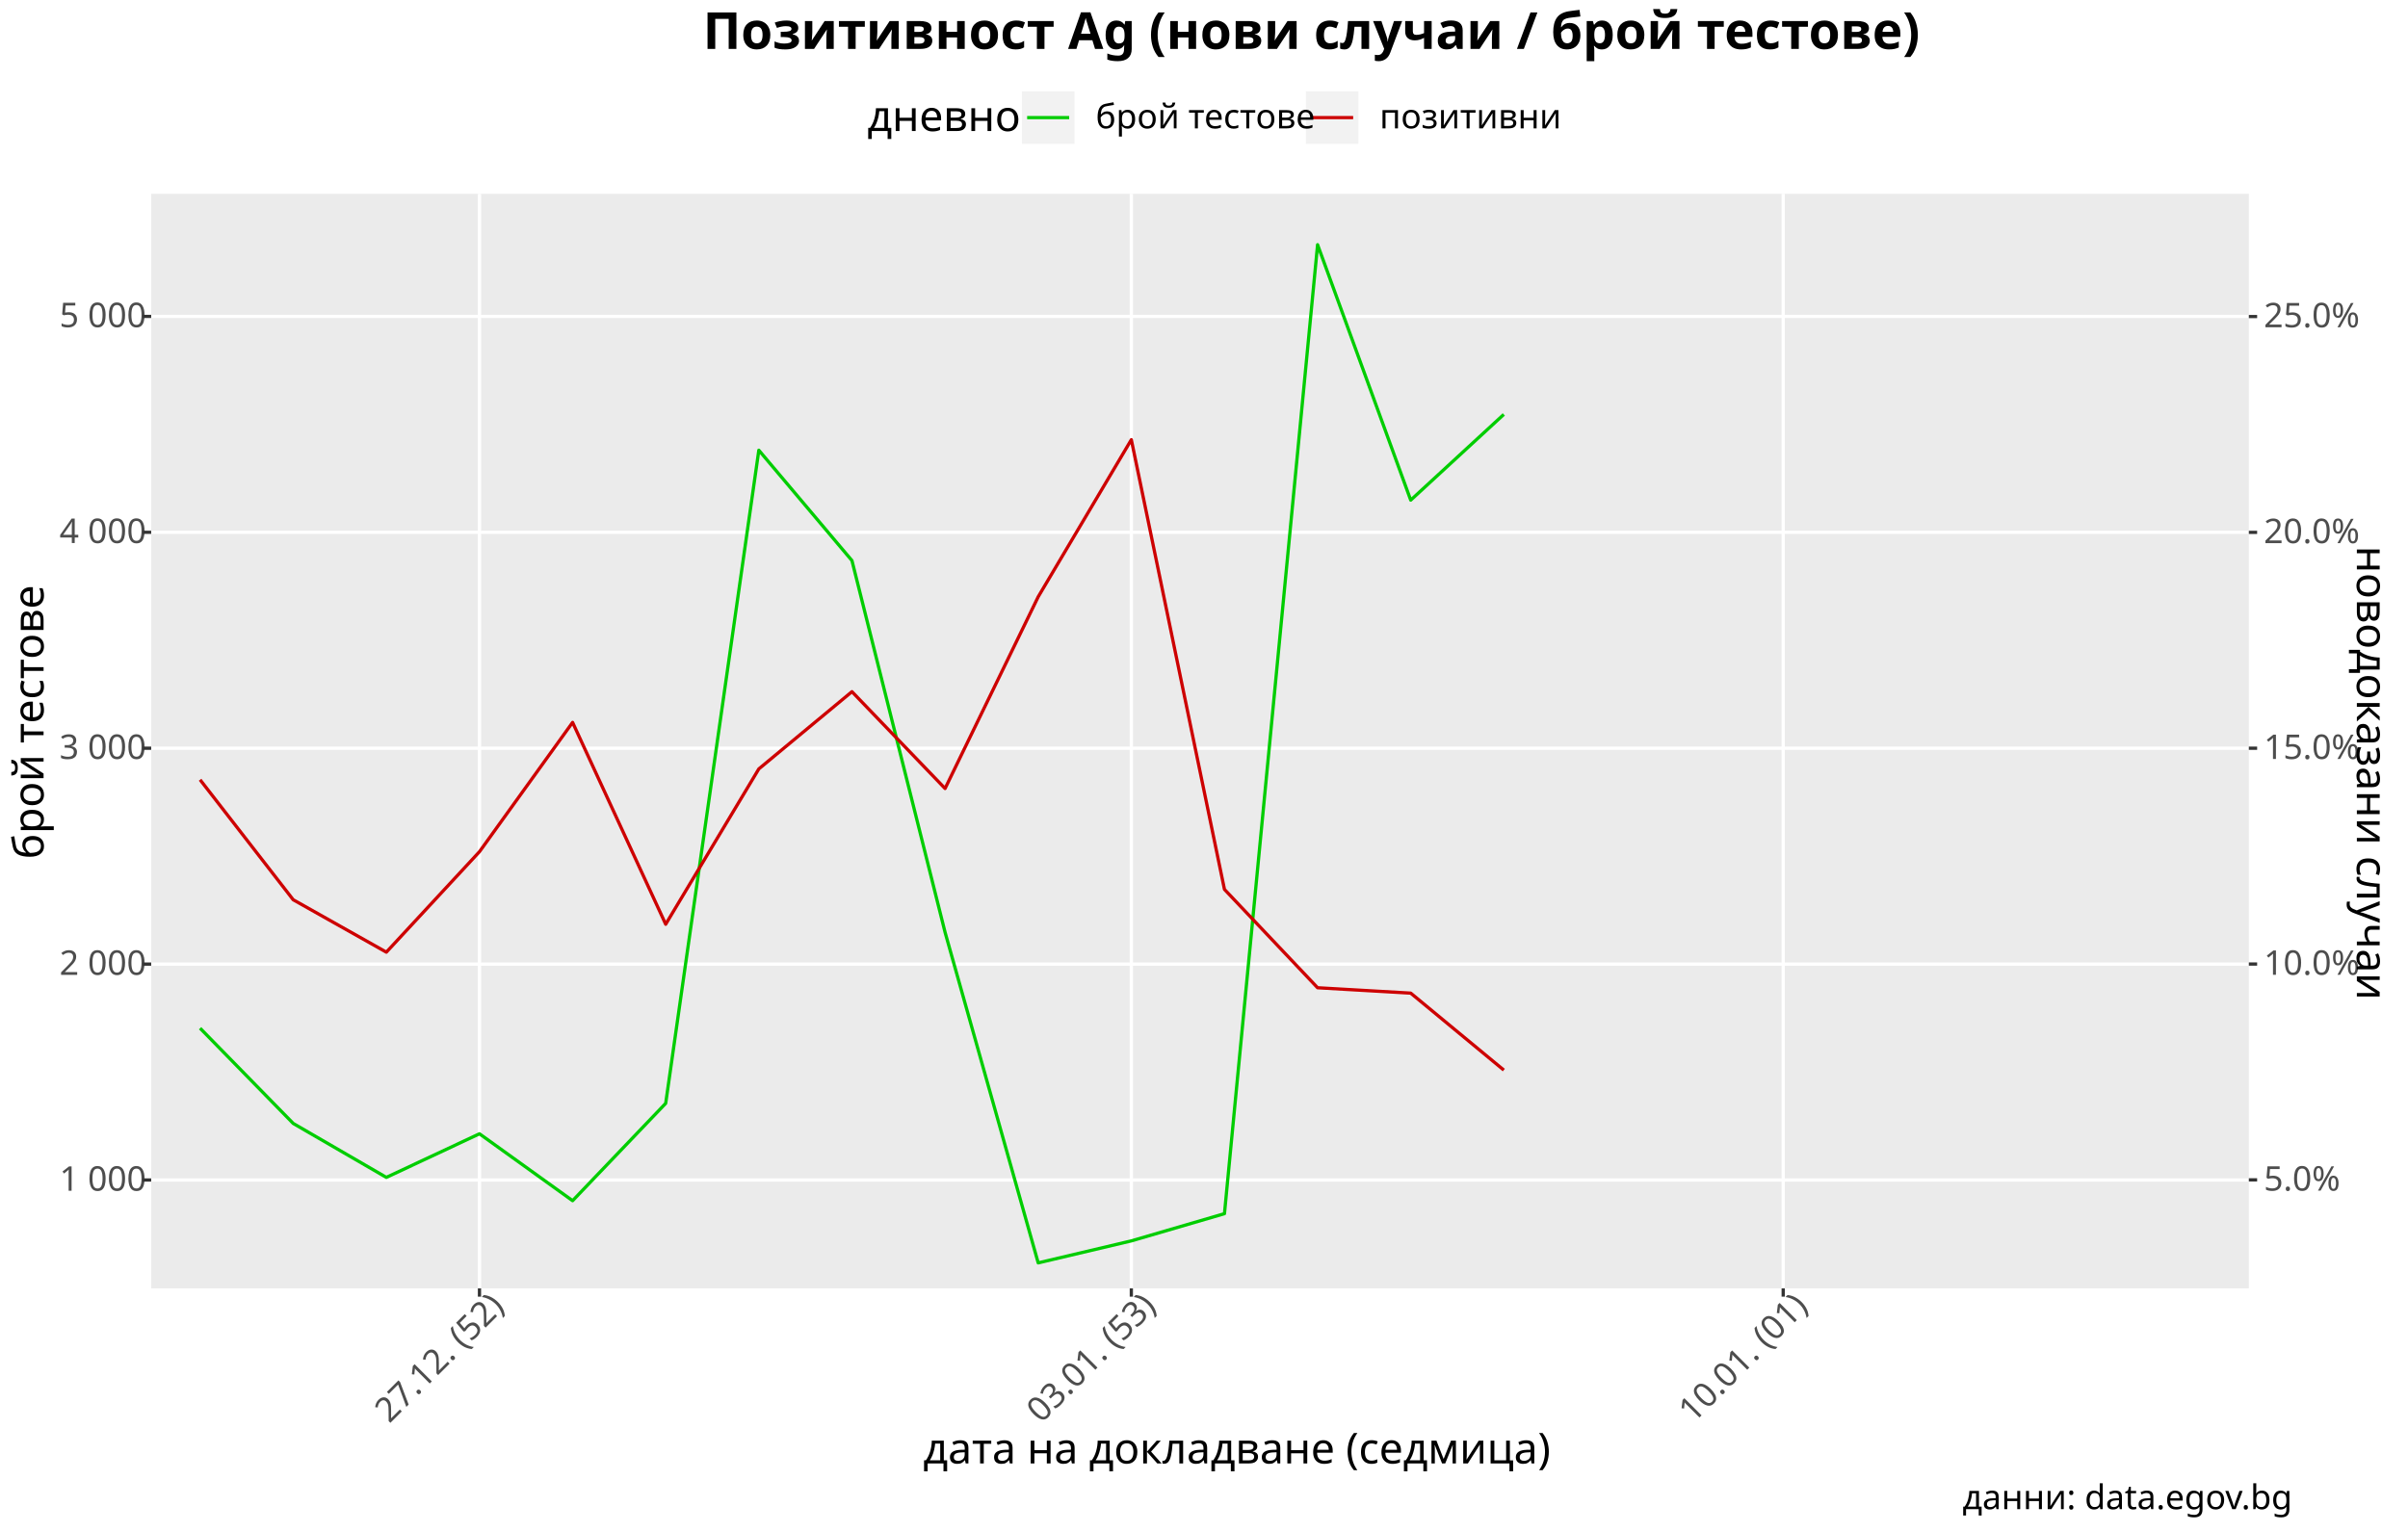
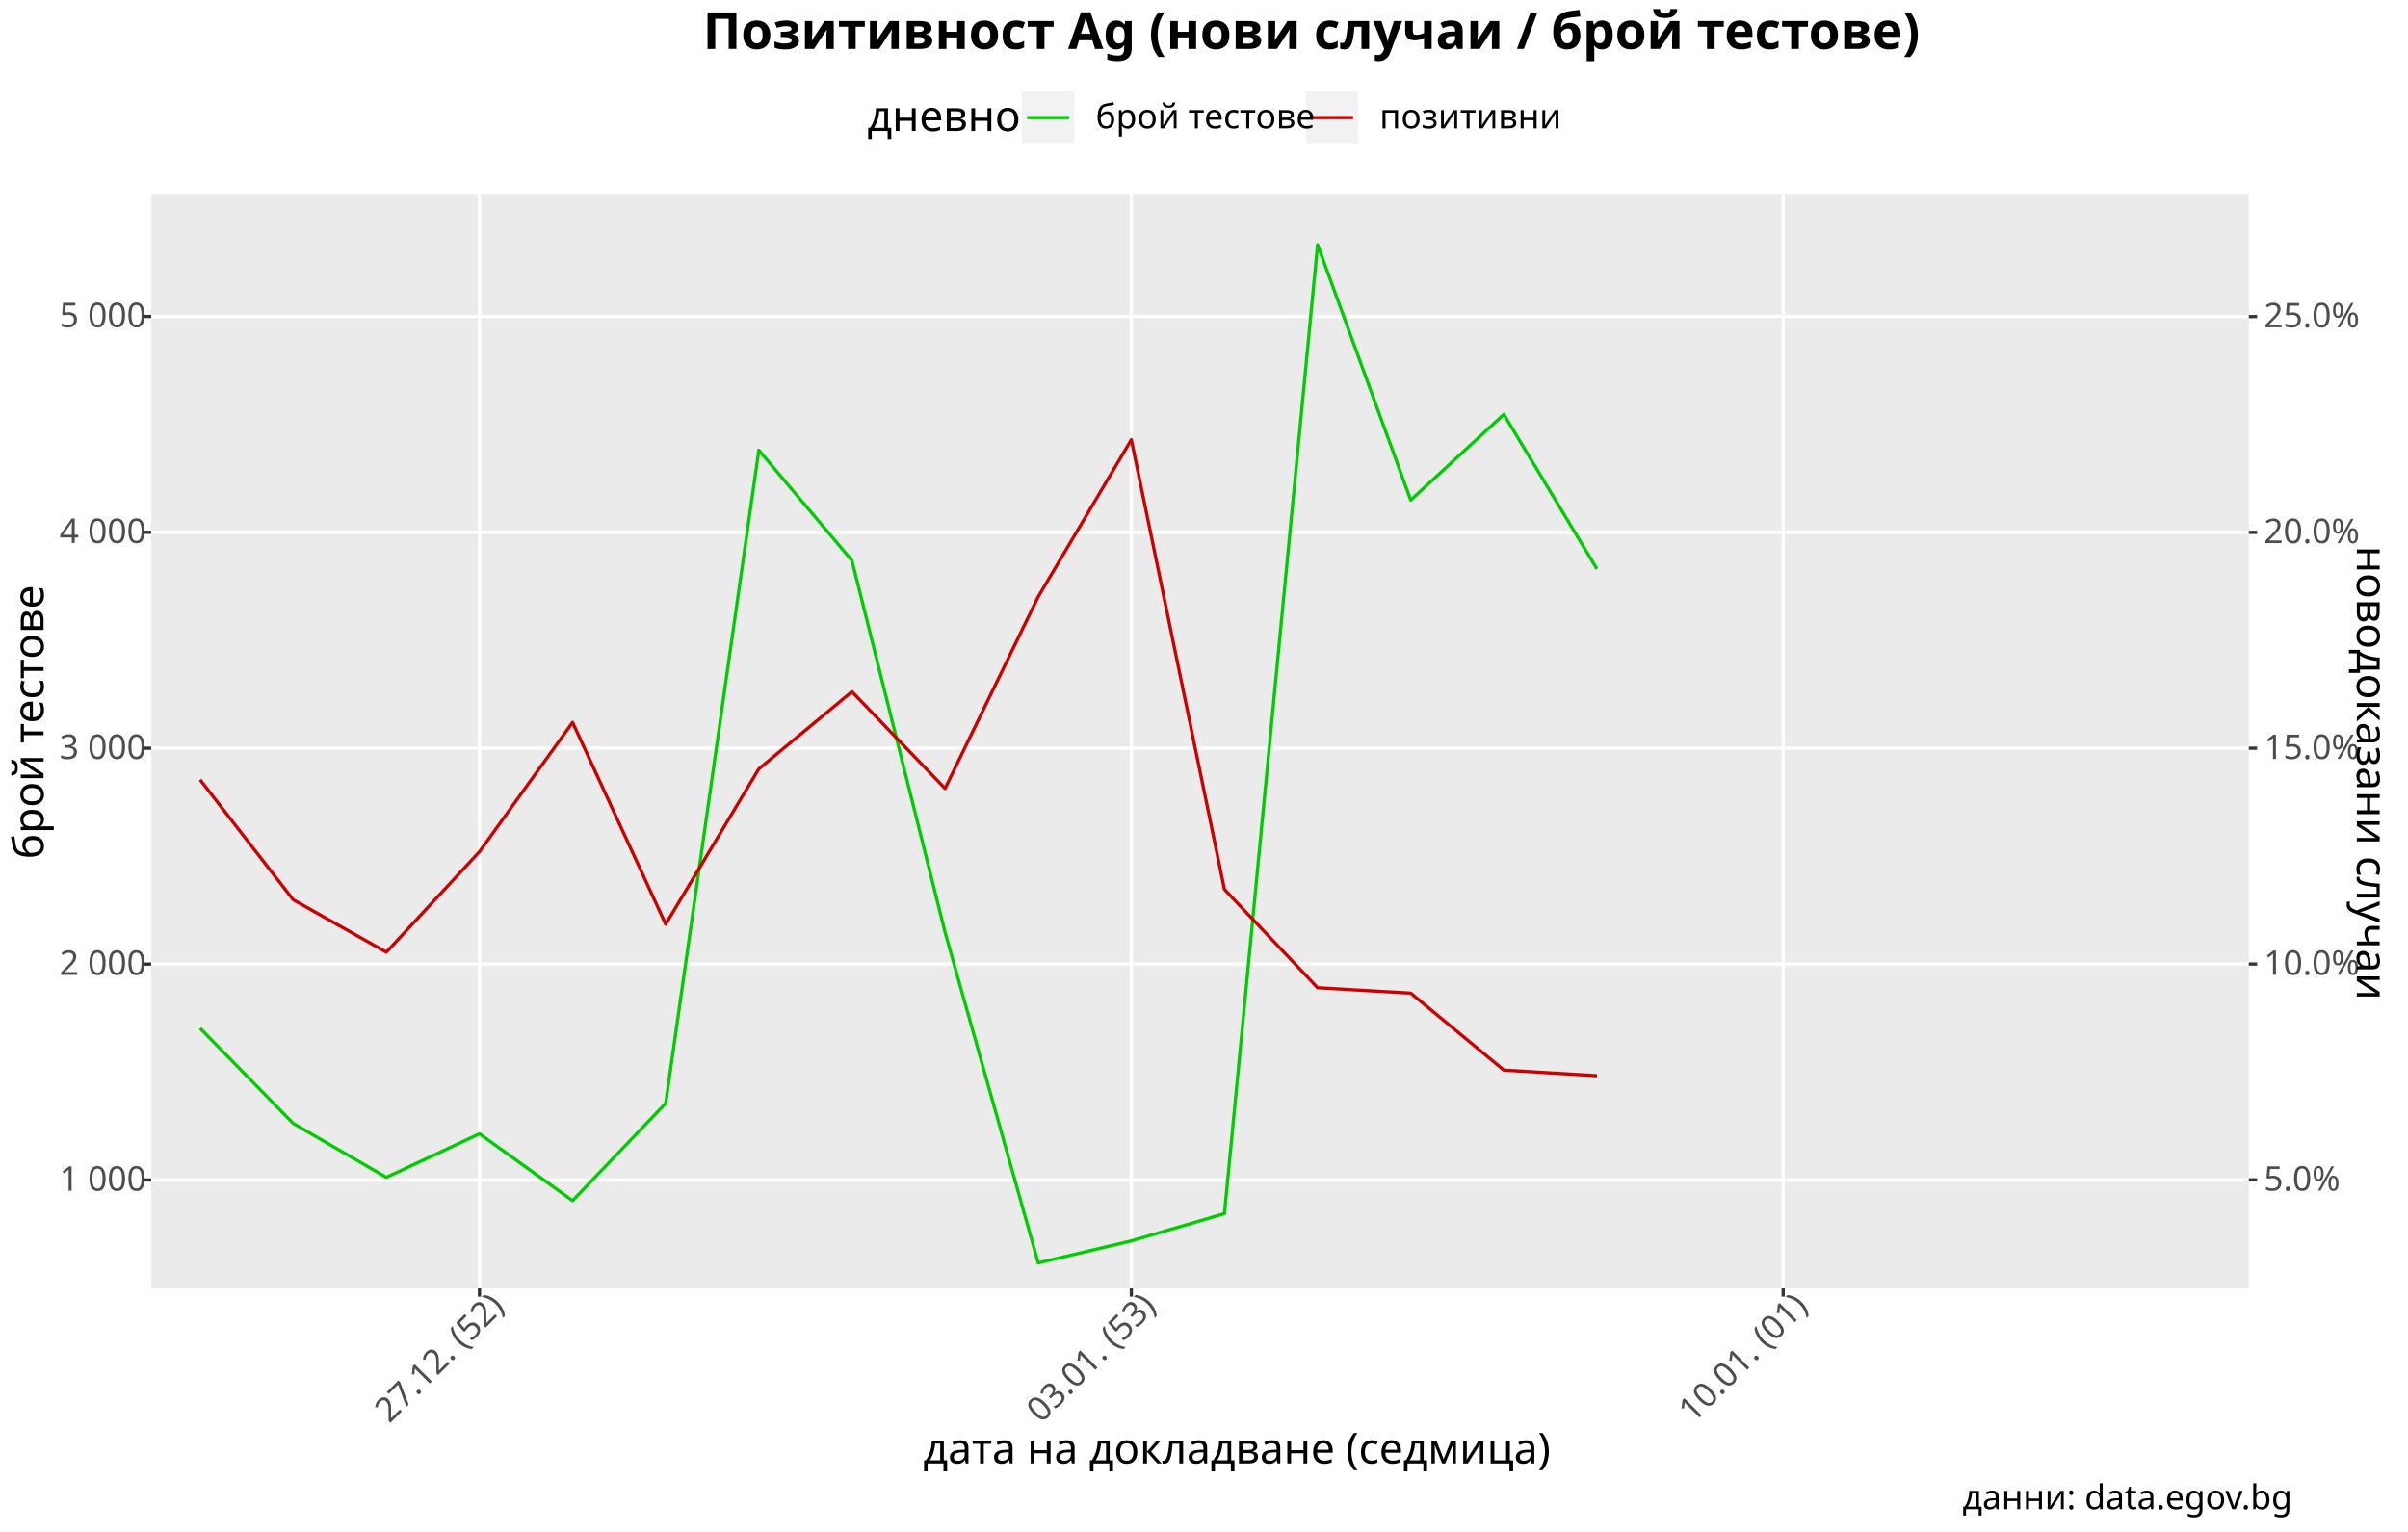
<svg xmlns="http://www.w3.org/2000/svg" viewBox="0 0 792.00 504.00">
  <defs>
    <style type="text/css">
    line, polyline, polygon, path, rect, circle {
      fill: none;
      stroke: #000000;
      stroke-linecap: round;
      stroke-linejoin: round;
      stroke-miterlimit: 10.00;
    }
  </style>
  </defs>
  <rect width="100%" height="100%" style="stroke: none; fill: #FFFFFF;" />
  <rect x="0.00" y="0.00" width="792.00" height="504.00" style="stroke-width: 1.07; stroke: #FFFFFF; fill: #FFFFFF;" />
  <defs>
    <clipPath id="cpNDkuNzN8NzM5LjY1fDQyMy44N3w2My43Nw==">
      <rect x="49.73" y="63.77" width="689.92" height="360.10" />
    </clipPath>
  </defs>
  <rect x="49.73" y="63.77" width="689.92" height="360.10" style="stroke-width: 1.07; stroke: none; fill: #EBEBEB;" clip-path="url(#cpNDkuNzN8NzM5LjY1fDQyMy44N3w2My43Nw==)" />
  <polyline points="49.73,388.22 739.65,388.22 " style="stroke-width: 1.07; stroke: #FFFFFF; stroke-linecap: butt;" clip-path="url(#cpNDkuNzN8NzM5LjY1fDQyMy44N3w2My43Nw==)" />
  <polyline points="49.73,317.19 739.65,317.19 " style="stroke-width: 1.07; stroke: #FFFFFF; stroke-linecap: butt;" clip-path="url(#cpNDkuNzN8NzM5LjY1fDQyMy44N3w2My43Nw==)" />
  <polyline points="49.73,246.16 739.65,246.16 " style="stroke-width: 1.07; stroke: #FFFFFF; stroke-linecap: butt;" clip-path="url(#cpNDkuNzN8NzM5LjY1fDQyMy44N3w2My43Nw==)" />
  <polyline points="49.73,175.13 739.65,175.13 " style="stroke-width: 1.07; stroke: #FFFFFF; stroke-linecap: butt;" clip-path="url(#cpNDkuNzN8NzM5LjY1fDQyMy44N3w2My43Nw==)" />
  <polyline points="49.73,104.10 739.65,104.10 " style="stroke-width: 1.07; stroke: #FFFFFF; stroke-linecap: butt;" clip-path="url(#cpNDkuNzN8NzM5LjY1fDQyMy44N3w2My43Nw==)" />
  <polyline points="157.70,423.87 157.70,63.77 " style="stroke-width: 1.07; stroke: #FFFFFF; stroke-linecap: butt;" clip-path="url(#cpNDkuNzN8NzM5LjY1fDQyMy44N3w2My43Nw==)" />
  <polyline points="372.10,423.87 372.10,63.77 " style="stroke-width: 1.07; stroke: #FFFFFF; stroke-linecap: butt;" clip-path="url(#cpNDkuNzN8NzM5LjY1fDQyMy44N3w2My43Nw==)" />
  <polyline points="586.50,423.87 586.50,63.77 " style="stroke-width: 1.07; stroke: #FFFFFF; stroke-linecap: butt;" clip-path="url(#cpNDkuNzN8NzM5LjY1fDQyMy44N3w2My43Nw==)" />
-   <polyline points="65.81,338.28 96.44,369.61 127.07,387.36 157.70,373.02 188.33,395.03 218.95,363.00 249.58,148.13 280.21,184.43 310.84,306.74 341.47,415.49 372.10,408.25 402.73,399.30 433.36,80.51 463.99,164.54 494.61,136.34 " style="stroke-width: 1.07; stroke: #00CD00; stroke-linecap: butt;" clip-path="url(#cpNDkuNzN8NzM5LjY1fDQyMy44N3w2My43Nw==)" />
-   <polyline points="65.81,256.54 96.44,296.02 127.07,313.26 157.70,280.21 188.33,237.67 218.95,304.08 249.58,252.97 280.21,227.56 310.84,259.42 341.47,196.34 372.10,144.66 402.73,292.61 433.36,324.97 463.99,326.74 494.61,352.06 " style="stroke-width: 1.07; stroke: #CD0000; stroke-linecap: butt;" clip-path="url(#cpNDkuNzN8NzM5LjY1fDQyMy44N3w2My43Nw==)" />
+   <polyline points="65.81,338.28 96.44,369.61 127.07,387.36 157.70,373.02 188.33,395.03 218.95,363.00 249.58,148.13 280.21,184.43 310.84,306.74 341.47,415.49 372.10,408.25 402.73,399.30 433.36,80.51 463.99,164.54 494.61,136.34 525.24,187.20 " style="stroke-width: 1.07; stroke: #00CD00; stroke-linecap: butt;" clip-path="url(#cpNDkuNzN8NzM5LjY1fDQyMy44N3w2My43Nw==)" />
+   <polyline points="65.81,256.54 96.44,296.02 127.07,313.26 157.70,280.21 188.33,237.67 218.95,304.08 249.58,252.97 280.21,227.56 310.84,259.42 341.47,196.34 372.10,144.66 402.73,292.61 433.36,324.97 463.99,326.74 494.61,352.06 525.24,353.91 " style="stroke-width: 1.07; stroke: #CD0000; stroke-linecap: butt;" clip-path="url(#cpNDkuNzN8NzM5LjY1fDQyMy44N3w2My43Nw==)" />
  <defs>
    <clipPath id="cpMC4wMHw3OTIuMDB8NTA0LjAwfDAuMDA=">
      <rect x="0.00" y="0.00" width="792.00" height="504.00" />
    </clipPath>
  </defs>
  <g clip-path="url(#cpMC4wMHw3OTIuMDB8NTA0LjAwfDAuMDA=)">
    <text x="19.56" y="391.75" style="font-size: 11.20px; fill: #4D4D4D; font-family: Calibri;" textLength="25.24px" lengthAdjust="spacingAndGlyphs">1 000</text>
  </g>
  <g clip-path="url(#cpMC4wMHw3OTIuMDB8NTA0LjAwfDAuMDA=)">
    <text x="19.56" y="320.72" style="font-size: 11.20px; fill: #4D4D4D; font-family: Calibri;" textLength="25.24px" lengthAdjust="spacingAndGlyphs">2 000</text>
  </g>
  <g clip-path="url(#cpMC4wMHw3OTIuMDB8NTA0LjAwfDAuMDA=)">
    <text x="19.56" y="249.69" style="font-size: 11.20px; fill: #4D4D4D; font-family: Calibri;" textLength="25.24px" lengthAdjust="spacingAndGlyphs">3 000</text>
  </g>
  <g clip-path="url(#cpMC4wMHw3OTIuMDB8NTA0LjAwfDAuMDA=)">
    <text x="19.56" y="178.66" style="font-size: 11.20px; fill: #4D4D4D; font-family: Calibri;" textLength="25.24px" lengthAdjust="spacingAndGlyphs">4 000</text>
  </g>
  <g clip-path="url(#cpMC4wMHw3OTIuMDB8NTA0LjAwfDAuMDA=)">
    <text x="19.56" y="107.63" style="font-size: 11.20px; fill: #4D4D4D; font-family: Calibri;" textLength="25.24px" lengthAdjust="spacingAndGlyphs">5 000</text>
  </g>
  <polyline points="46.99,388.22 49.73,388.22 " style="stroke-width: 1.07; stroke: #333333; stroke-linecap: butt;" clip-path="url(#cpMC4wMHw3OTIuMDB8NTA0LjAwfDAuMDA=)" />
  <polyline points="46.99,317.19 49.73,317.19 " style="stroke-width: 1.07; stroke: #333333; stroke-linecap: butt;" clip-path="url(#cpMC4wMHw3OTIuMDB8NTA0LjAwfDAuMDA=)" />
  <polyline points="46.99,246.16 49.73,246.16 " style="stroke-width: 1.07; stroke: #333333; stroke-linecap: butt;" clip-path="url(#cpMC4wMHw3OTIuMDB8NTA0LjAwfDAuMDA=)" />
  <polyline points="46.99,175.13 49.73,175.13 " style="stroke-width: 1.07; stroke: #333333; stroke-linecap: butt;" clip-path="url(#cpMC4wMHw3OTIuMDB8NTA0LjAwfDAuMDA=)" />
  <polyline points="46.99,104.10 49.73,104.10 " style="stroke-width: 1.07; stroke: #333333; stroke-linecap: butt;" clip-path="url(#cpMC4wMHw3OTIuMDB8NTA0LjAwfDAuMDA=)" />
  <polyline points="739.65,388.18 742.38,388.18 " style="stroke-width: 1.07; stroke: #333333; stroke-linecap: butt;" clip-path="url(#cpMC4wMHw3OTIuMDB8NTA0LjAwfDAuMDA=)" />
  <polyline points="739.65,317.17 742.38,317.17 " style="stroke-width: 1.07; stroke: #333333; stroke-linecap: butt;" clip-path="url(#cpMC4wMHw3OTIuMDB8NTA0LjAwfDAuMDA=)" />
  <polyline points="739.65,246.16 742.38,246.16 " style="stroke-width: 1.07; stroke: #333333; stroke-linecap: butt;" clip-path="url(#cpMC4wMHw3OTIuMDB8NTA0LjAwfDAuMDA=)" />
  <polyline points="739.65,175.15 742.38,175.15 " style="stroke-width: 1.07; stroke: #333333; stroke-linecap: butt;" clip-path="url(#cpMC4wMHw3OTIuMDB8NTA0LjAwfDAuMDA=)" />
  <polyline points="739.65,104.14 742.38,104.14 " style="stroke-width: 1.07; stroke: #333333; stroke-linecap: butt;" clip-path="url(#cpMC4wMHw3OTIuMDB8NTA0LjAwfDAuMDA=)" />
  <g clip-path="url(#cpMC4wMHw3OTIuMDB8NTA0LjAwfDAuMDA=)">
    <text x="744.58" y="391.72" style="font-size: 11.20px; fill: #4D4D4D; font-family: Calibri;" textLength="22.19px" lengthAdjust="spacingAndGlyphs">5.0%</text>
  </g>
  <g clip-path="url(#cpMC4wMHw3OTIuMDB8NTA0LjAwfDAuMDA=)">
    <text x="744.58" y="320.71" style="font-size: 11.20px; fill: #4D4D4D; font-family: Calibri;" textLength="27.86px" lengthAdjust="spacingAndGlyphs">10.0%</text>
  </g>
  <g clip-path="url(#cpMC4wMHw3OTIuMDB8NTA0LjAwfDAuMDA=)">
    <text x="744.58" y="249.70" style="font-size: 11.20px; fill: #4D4D4D; font-family: Calibri;" textLength="27.86px" lengthAdjust="spacingAndGlyphs">15.0%</text>
  </g>
  <g clip-path="url(#cpMC4wMHw3OTIuMDB8NTA0LjAwfDAuMDA=)">
    <text x="744.58" y="178.69" style="font-size: 11.20px; fill: #4D4D4D; font-family: Calibri;" textLength="27.86px" lengthAdjust="spacingAndGlyphs">20.0%</text>
  </g>
  <g clip-path="url(#cpMC4wMHw3OTIuMDB8NTA0LjAwfDAuMDA=)">
    <text x="744.58" y="107.68" style="font-size: 11.20px; fill: #4D4D4D; font-family: Calibri;" textLength="27.86px" lengthAdjust="spacingAndGlyphs">25.0%</text>
  </g>
  <polyline points="157.70,426.61 157.70,423.87 " style="stroke-width: 1.07; stroke: #333333; stroke-linecap: butt;" clip-path="url(#cpMC4wMHw3OTIuMDB8NTA0LjAwfDAuMDA=)" />
  <polyline points="372.10,426.61 372.10,423.87 " style="stroke-width: 1.07; stroke: #333333; stroke-linecap: butt;" clip-path="url(#cpMC4wMHw3OTIuMDB8NTA0LjAwfDAuMDA=)" />
  <polyline points="586.50,426.61 586.50,423.87 " style="stroke-width: 1.07; stroke: #333333; stroke-linecap: butt;" clip-path="url(#cpMC4wMHw3OTIuMDB8NTA0LjAwfDAuMDA=)" />
  <g clip-path="url(#cpMC4wMHw3OTIuMDB8NTA0LjAwfDAuMDA=)">
    <text transform="translate(128.03,468.48) rotate(-45)" style="font-size: 11.20px; fill: #4D4D4D; font-family: Calibri;" textLength="49.04px" lengthAdjust="spacingAndGlyphs">27.12. (52)</text>
  </g>
  <g clip-path="url(#cpMC4wMHw3OTIuMDB8NTA0LjAwfDAuMDA=)">
    <text transform="translate(342.43,468.48) rotate(-45)" style="font-size: 11.20px; fill: #4D4D4D; font-family: Calibri;" textLength="49.04px" lengthAdjust="spacingAndGlyphs">03.01. (53)</text>
  </g>
  <g clip-path="url(#cpMC4wMHw3OTIuMDB8NTA0LjAwfDAuMDA=)">
    <text transform="translate(556.83,468.48) rotate(-45)" style="font-size: 11.20px; fill: #4D4D4D; font-family: Calibri;" textLength="49.04px" lengthAdjust="spacingAndGlyphs">10.01. (01)</text>
  </g>
  <g clip-path="url(#cpMC4wMHw3OTIuMDB8NTA0LjAwfDAuMDA=)">
    <text x="303.66" y="481.47" style="font-size: 14.00px; font-family: Calibri;" textLength="182.06px" lengthAdjust="spacingAndGlyphs">дата на докладване (седмица)</text>
  </g>
  <g clip-path="url(#cpMC4wMHw3OTIuMDB8NTA0LjAwfDAuMDA=)">
    <text transform="translate(14.33,282.67) rotate(-90)" style="font-size: 14.00px; font-family: Calibri;" textLength="77.71px" lengthAdjust="spacingAndGlyphs">брой тестове</text>
  </g>
  <g clip-path="url(#cpMC4wMHw3OTIuMDB8NTA0LjAwfDAuMDA=)">
    <text transform="translate(775.18,179.60) rotate(90)" style="font-size: 14.00px; font-family: Calibri;" textLength="128.43px" lengthAdjust="spacingAndGlyphs">новодоказани случаи</text>
  </g>
  <rect x="279.81" y="24.57" width="229.75" height="28.24" style="stroke-width: 1.07; stroke: none; fill: #FFFFFF;" clip-path="url(#cpMC4wMHw3OTIuMDB8NTA0LjAwfDAuMDA=)" />
  <g clip-path="url(#cpMC4wMHw3OTIuMDB8NTA0LjAwfDAuMDA=)">
    <text x="285.29" y="43.11" style="font-size: 14.00px; font-family: Calibri;" textLength="43.84px" lengthAdjust="spacingAndGlyphs">дневно</text>
  </g>
  <rect x="336.11" y="30.05" width="17.28" height="17.28" style="stroke-width: 1.07; stroke: none; fill: #F2F2F2;" clip-path="url(#cpMC4wMHw3OTIuMDB8NTA0LjAwfDAuMDA=)" />
  <line x1="337.83" y1="38.69" x2="351.66" y2="38.69" style="stroke-width: 1.07; stroke: #00CD00; stroke-linecap: butt;" clip-path="url(#cpMC4wMHw3OTIuMDB8NTA0LjAwfDAuMDA=)" />
  <rect x="429.50" y="30.05" width="17.28" height="17.28" style="stroke-width: 1.07; stroke: none; fill: #F2F2F2;" clip-path="url(#cpMC4wMHw3OTIuMDB8NTA0LjAwfDAuMDA=)" />
  <line x1="431.23" y1="38.69" x2="445.06" y2="38.69" style="stroke-width: 1.07; stroke: #CD0000; stroke-linecap: butt;" clip-path="url(#cpMC4wMHw3OTIuMDB8NTA0LjAwfDAuMDA=)" />
  <g clip-path="url(#cpMC4wMHw3OTIuMDB8NTA0LjAwfDAuMDA=)">
    <text x="360.36" y="42.23" style="font-size: 11.20px; font-family: Calibri;" textLength="62.17px" lengthAdjust="spacingAndGlyphs">брой тестове</text>
  </g>
  <g clip-path="url(#cpMC4wMHw3OTIuMDB8NTA0LjAwfDAuMDA=)">
    <text x="453.76" y="42.23" style="font-size: 11.20px; font-family: Calibri;" textLength="50.32px" lengthAdjust="spacingAndGlyphs">позитивни</text>
  </g>
  <g clip-path="url(#cpMC4wMHw3OTIuMDB8NTA0LjAwfDAuMDA=)">
    <text x="231.20" y="16.09" style="font-size: 16.80px; font-weight: bold; font-family: Calibri;" textLength="326.98px" lengthAdjust="spacingAndGlyphs">Позитивност Ag (нови случаи / брой тестове)</text>
  </g>
  <g clip-path="url(#cpMC4wMHw3OTIuMDB8NTA0LjAwfDAuMDA=)">
    <text x="645.48" y="496.52" style="font-size: 11.20px; font-family: Calibri;" textLength="94.16px" lengthAdjust="spacingAndGlyphs">данни: data.egov.bg</text>
  </g>
</svg>
